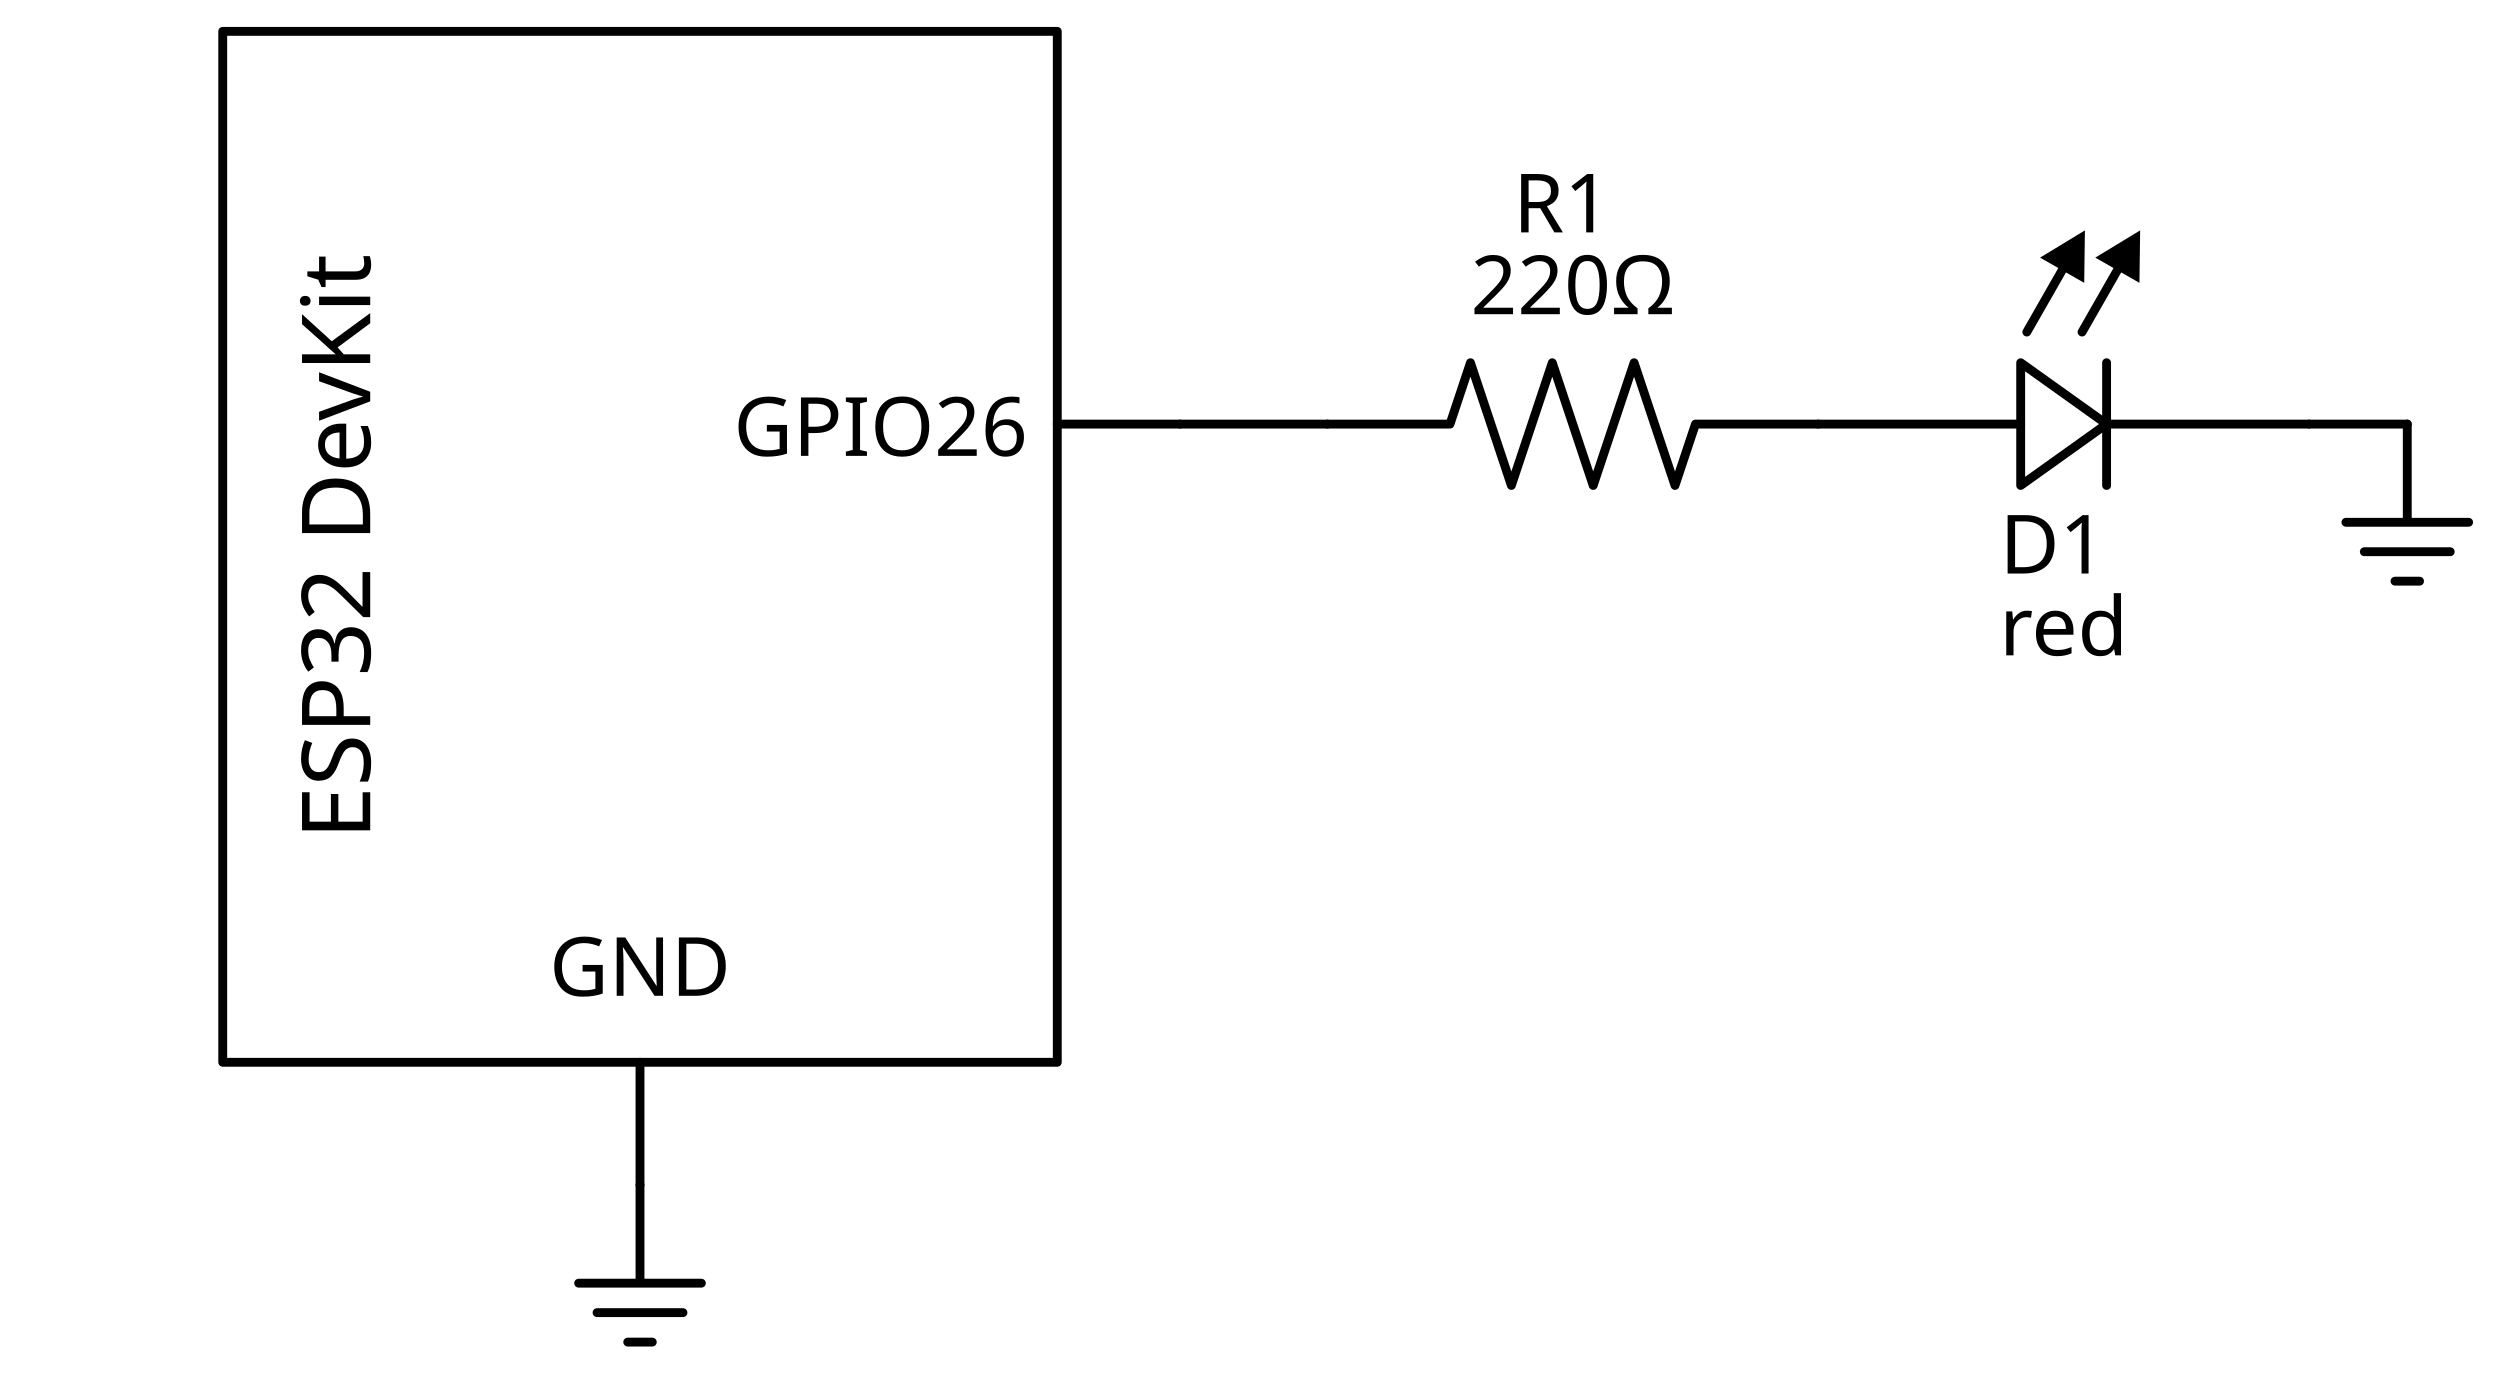
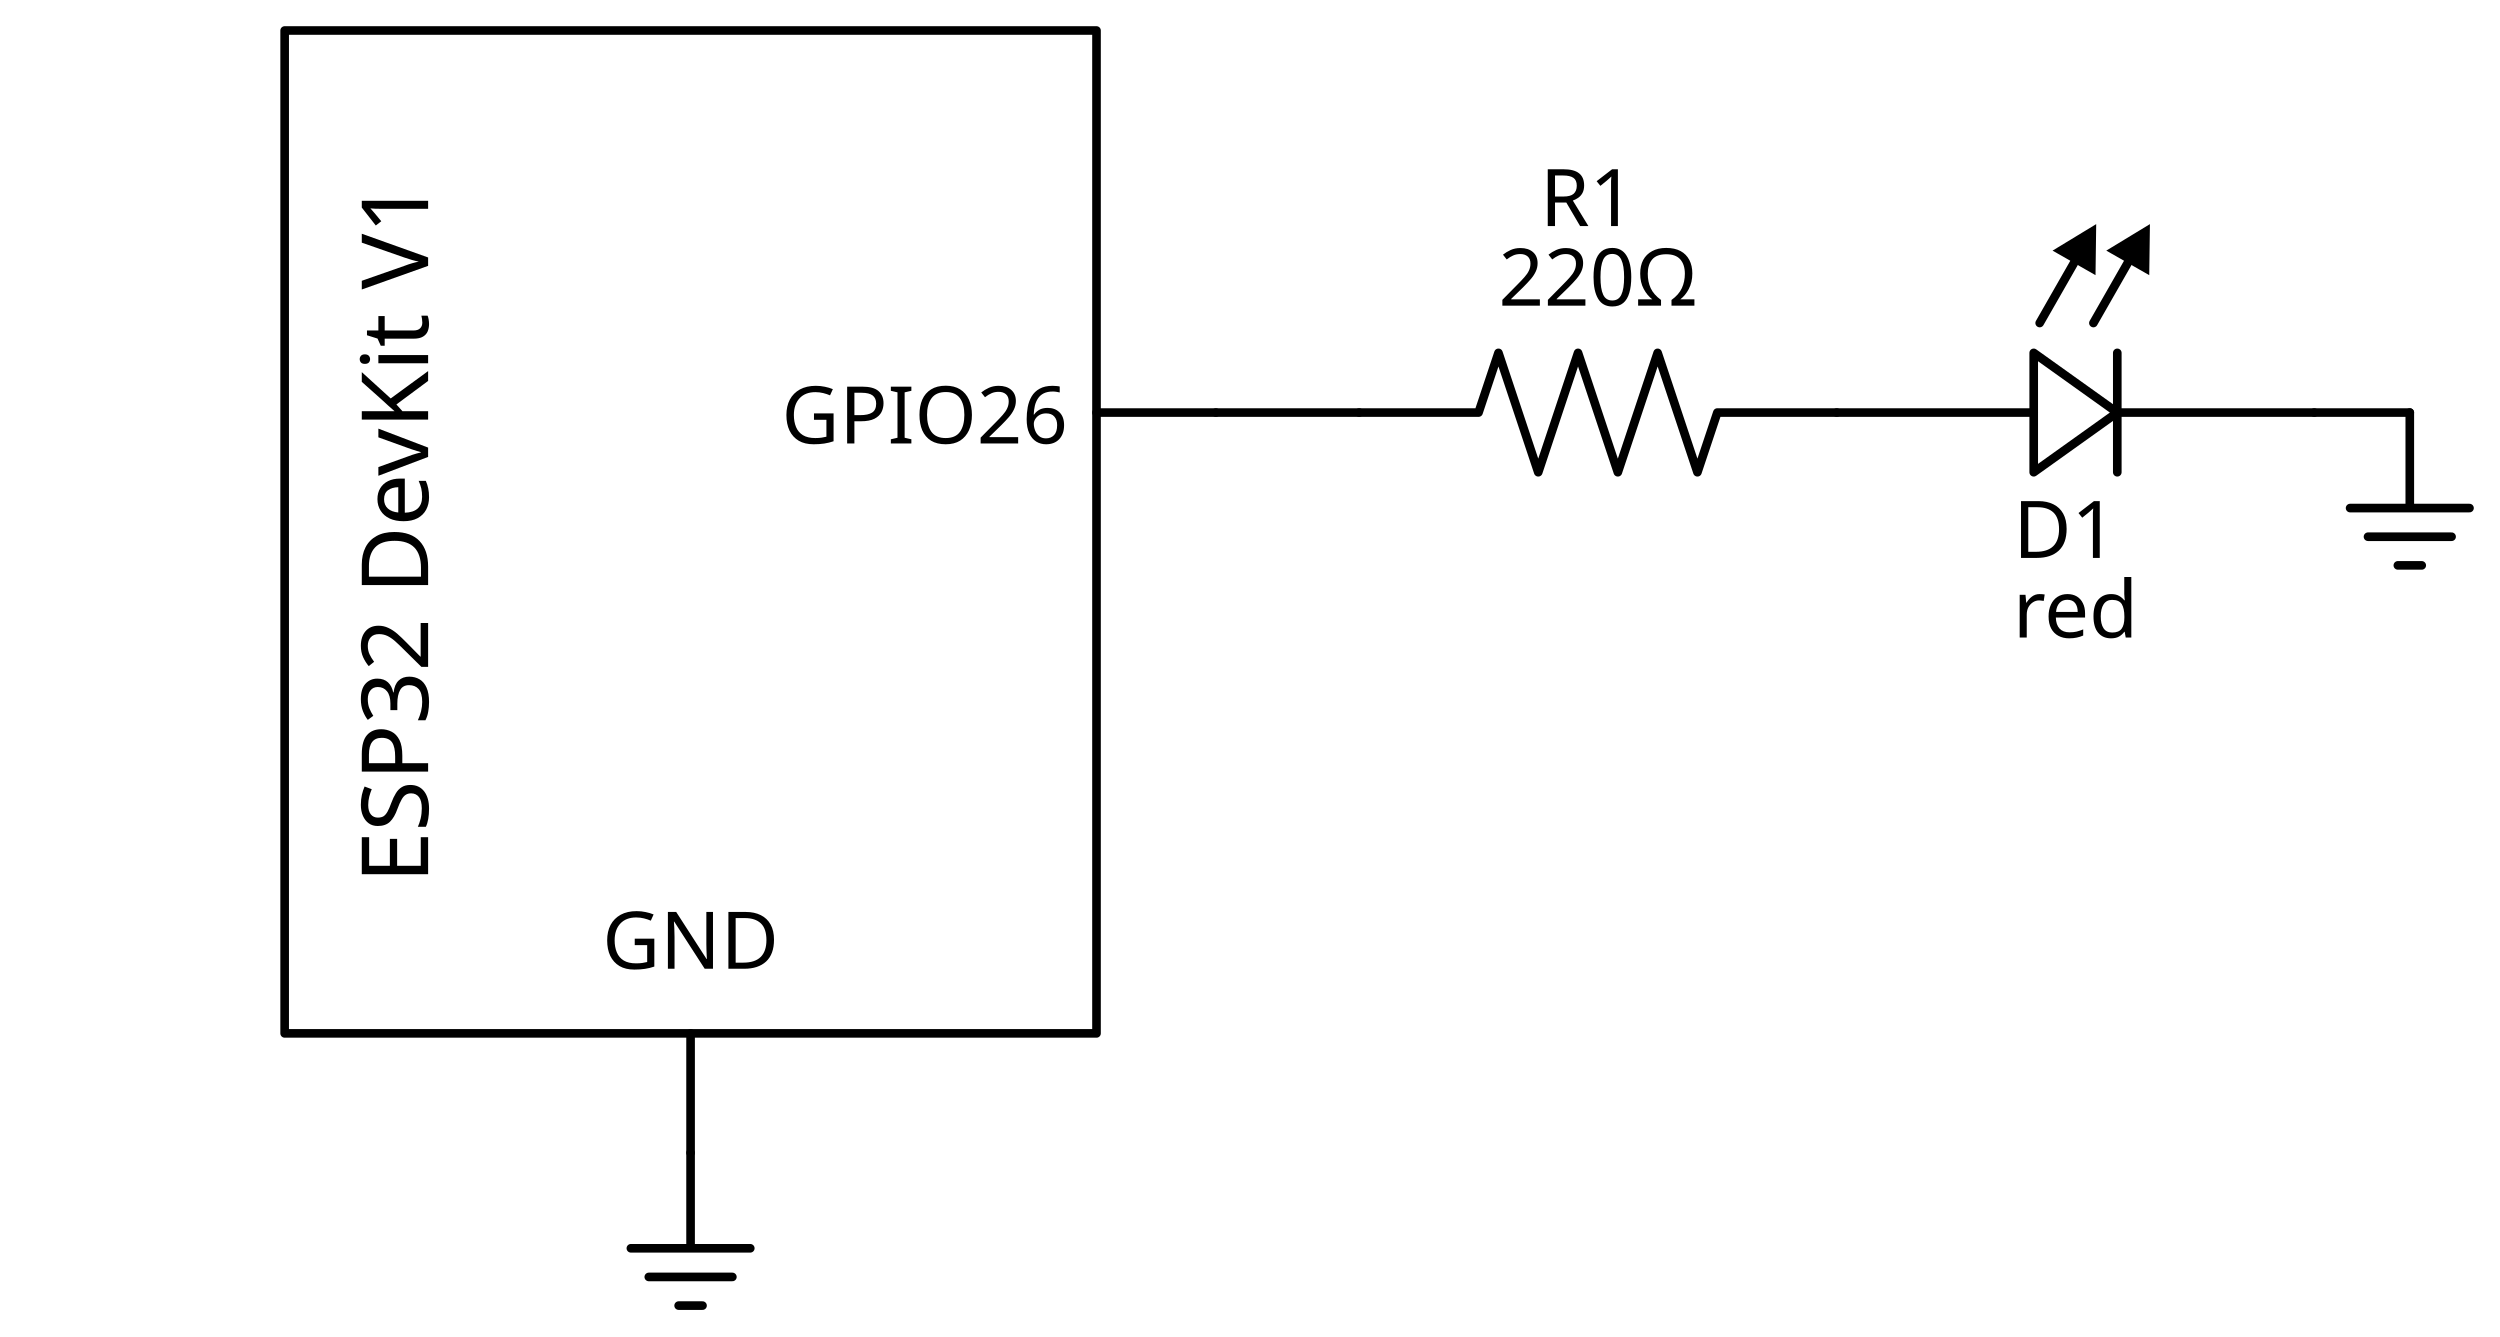
- <svg xmlns="http://www.w3.org/2000/svg" xml:lang="en" height="201.44pt" width="366.668pt" viewBox="-32.668 -26.2 366.668 201.44">
+ <svg xmlns="http://www.w3.org/2000/svg" xml:lang="en" height="201.44pt" width="376.916pt" viewBox="-42.916 -26.2 376.916 201.44">
  <polygon points="263.7,27 276.3,36 263.7,45 " style="stroke:black;fill:none;stroke-width:1.3;stroke-dasharray:-;stroke-linecap:round;stroke-linejoin:round;" />
  <path d="M 140.4,36.0 L 151.2,36 L 162,36" style="stroke:black;fill:none;stroke-width:1.3;stroke-dasharray:-;stroke-linecap:round;stroke-linejoin:round;" />
  <path d="M 162.0,36.0 L 180,36 L 183,27 L 189,45 L 195,27 L 201,45 L 207,27 L 213,45 L 216,36 L 234,36" style="stroke:black;fill:none;stroke-width:1.3;stroke-dasharray:-;stroke-linecap:round;stroke-linejoin:round;" />
  <path d="M 234.0,36.0 L 263.7,36 M 276.3,27 L 276.3,45 M 276.3,36 L 306,36" style="stroke:black;fill:none;stroke-width:1.3;stroke-dasharray:-;stroke-linecap:round;stroke-linejoin:round;" />
  <path d="M 272.7,22.5 L 278.128,13.001" style="stroke:black;fill:none;stroke-width:1.3;stroke-dasharray:-;stroke-linecap:round;stroke-linejoin:round;" />
  <path d="M 280.708 8.486 L 280.628 14.43 L 275.627 11.572 Z" style="stroke:black;fill:black;stroke-linecap:butt;stroke-linejoin:miter;" />
  <path d="M 264.6,22.5 L 270.028,13.001" style="stroke:black;fill:none;stroke-width:1.3;stroke-dasharray:-;stroke-linecap:round;stroke-linejoin:round;" />
  <path d="M 272.608 8.486 L 272.528 14.43 L 267.527 11.572 Z" style="stroke:black;fill:black;stroke-linecap:butt;stroke-linejoin:miter;" />
  <path d="M 306.0,36.0 L 313.2,36 L 320.4,36" style="stroke:black;fill:none;stroke-width:1.3;stroke-dasharray:-;stroke-linecap:round;stroke-linejoin:round;" />
  <path d="M 320.4,36.0 L 320.4,50.4 L 311.4,50.4 L 329.4,50.4 M 314.1,54.72 L 326.7,54.72 M 318.6,59.04 L 322.2,59.04" style="stroke:black;fill:none;stroke-width:1.3;stroke-dasharray:-;stroke-linecap:round;stroke-linejoin:round;" />
  <path d="M 0.0,-21.6 L 122.4,-21.6 L 122.4,129.6 L 0,129.6 L 0,-21.6" style="stroke:black;fill:none;stroke-width:1.3;stroke-dasharray:-;stroke-linecap:round;stroke-linejoin:round;" />
  <path d="M 122.4,36.0 L 140.4,36" style="stroke:black;fill:none;stroke-width:1.3;stroke-dasharray:-;stroke-linecap:round;stroke-linejoin:round;" />
  <path d="M 61.2,129.6 L 61.2,147.6" style="stroke:black;fill:none;stroke-width:1.3;stroke-dasharray:-;stroke-linecap:round;stroke-linejoin:round;" />
  <path d="M 61.2,147.6 L 61.2,162 L 52.2,162 L 70.2,162 M 54.9,166.32 L 67.5,166.32 M 59.4,170.64 L 63,170.64" style="stroke:black;fill:none;stroke-width:1.3;stroke-dasharray:-;stroke-linecap:round;stroke-linejoin:round;" />
  <text x="198.0" y="-0.6" dominant-baseline="ideographic" fill="black" font-size="12" font-family="sans" text-anchor="middle">
    <tspan x="198.0" dy="12">R1</tspan>
    <tspan x="198.0" dy="12">220Ω</tspan>
  </text>
  <text x="270.0" y="36.6" dominant-baseline="hanging" fill="black" font-size="12" font-family="sans" text-anchor="middle">
    <tspan x="270.0" dy="12">D1</tspan>
    <tspan x="270.0" dy="12">red</tspan>
  </text>
  <text x="118.08" y="24.0" dominant-baseline="central" fill="black" font-size="12" font-family="sans" text-anchor="end">
    <tspan x="118.08" dy="12">GPIO26</tspan>
  </text>
  <text x="61.2" y="103.2" dominant-baseline="central" fill="black" font-size="12" font-family="sans" text-anchor="middle">
    <tspan x="61.2" dy="12">GND</tspan>
  </text>
  <text x="16.2" y="40.0" dominant-baseline="central" fill="black" font-size="14" font-family="sans" text-anchor="middle" transform="rotate(-90 16.2 54.0)">
-     <tspan x="16.2" dy="14">ESP32 DevKit</tspan>
+     <tspan x="16.2" dy="14">ESP32 DevKit V1</tspan>
  </text>
</svg>
